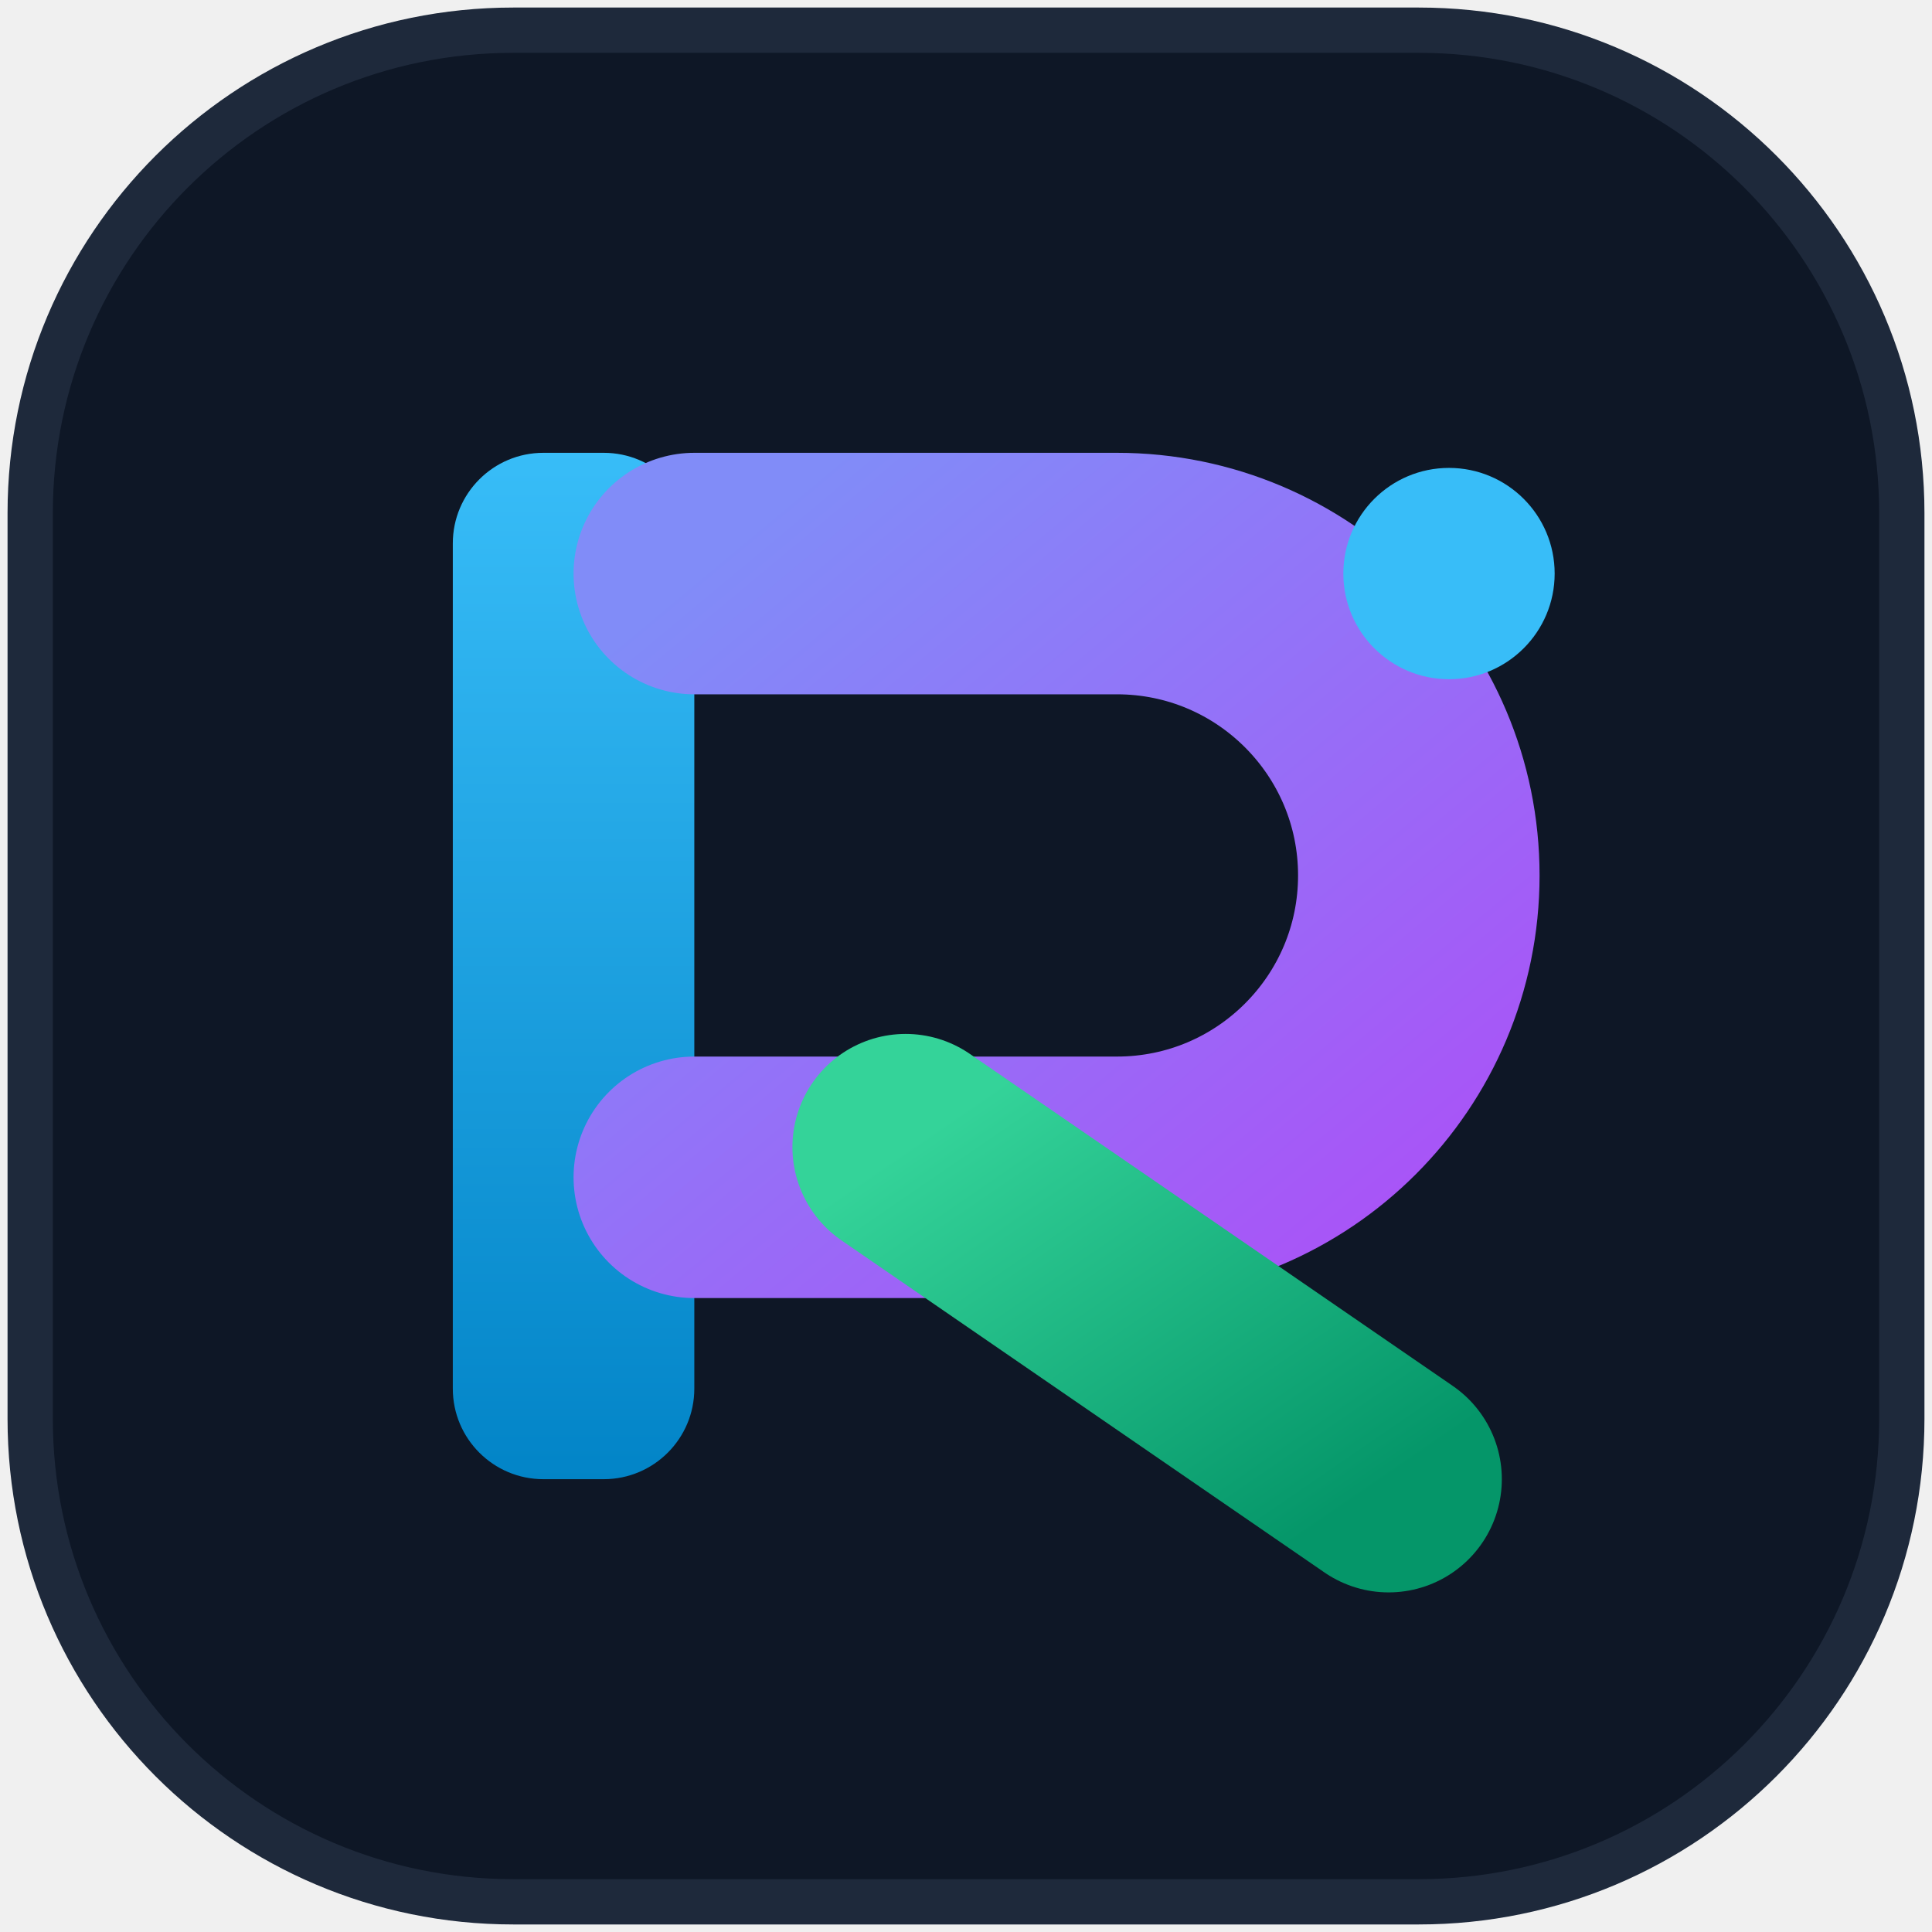
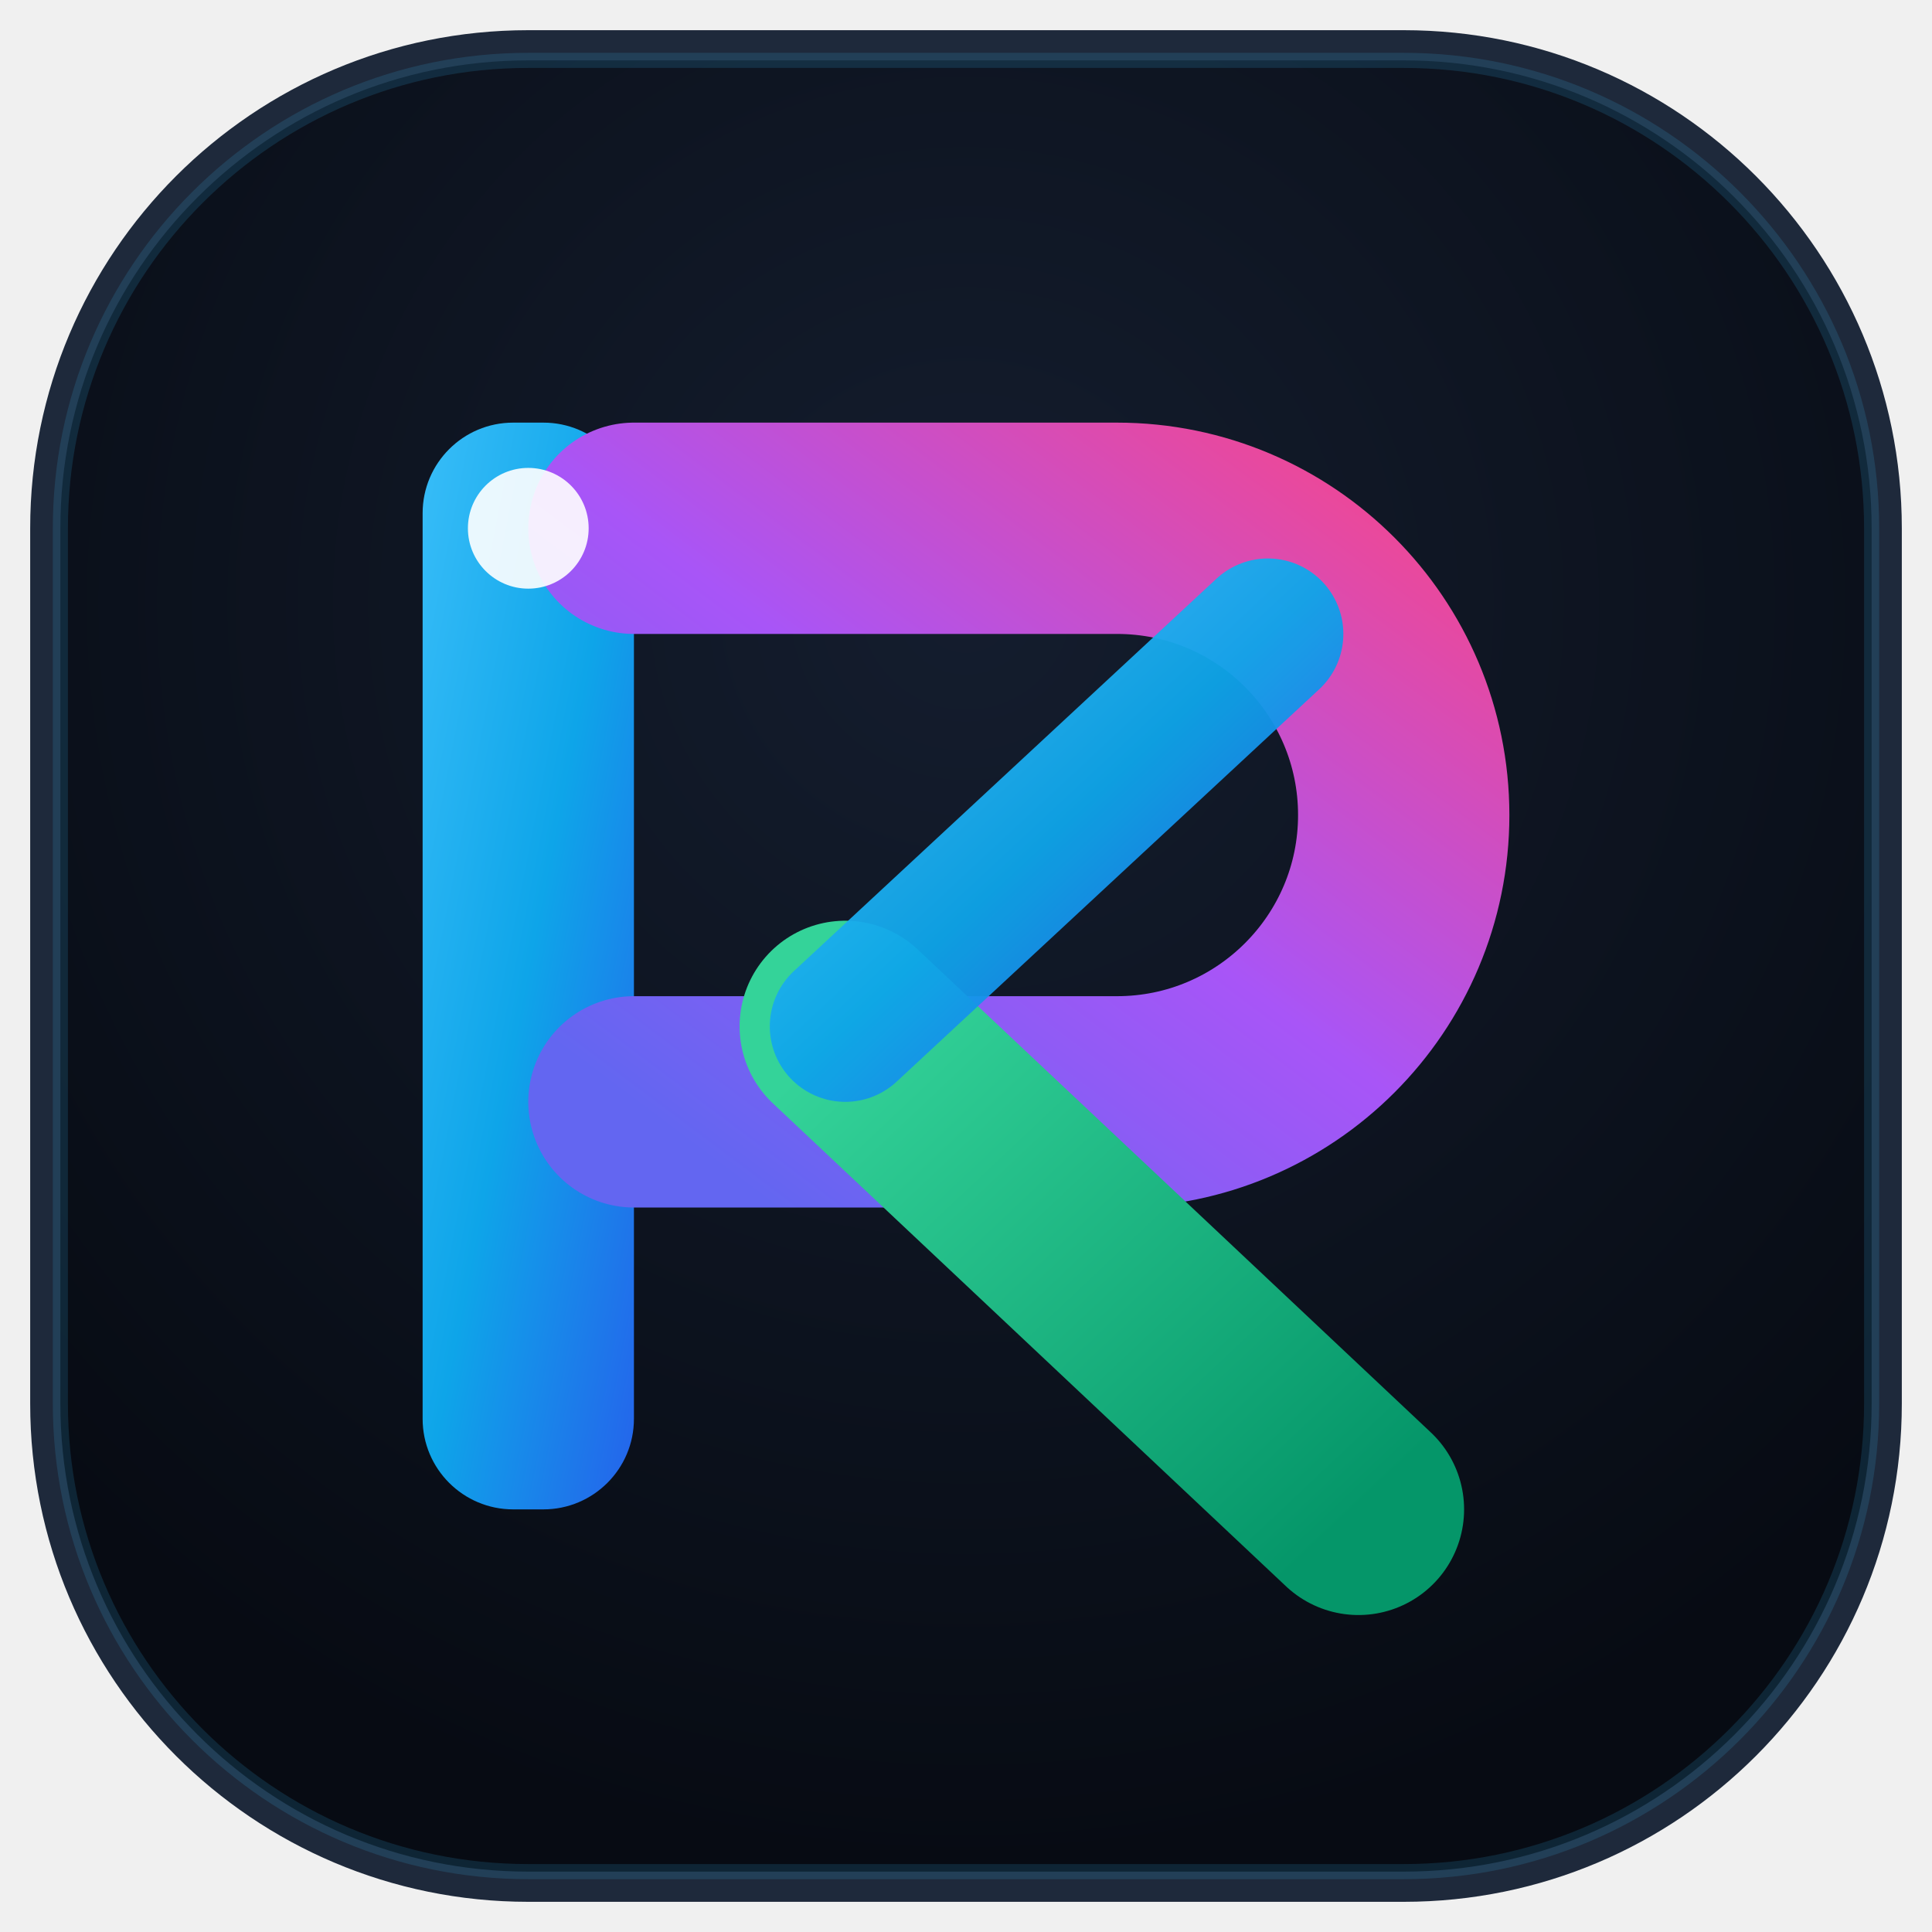
- <svg xmlns="http://www.w3.org/2000/svg" viewBox="0 0 64 64" width="64" height="64">
+ <svg xmlns="http://www.w3.org/2000/svg" viewBox="0 0 128 128" width="128" height="128">
  <defs>
-     <linearGradient id="cyanStem" x1="0" y1="0" x2="0" y2="1">
+     <radialGradient id="bgGlow" cx="50%" cy="30%" r="70%">
+       <stop offset="0%" stop-color="#141d2e" />
+       <stop offset="100%" stop-color="#070b13" />
+     </radialGradient>
+     <linearGradient id="cyanCore" x1="0" y1="0" x2="1" y2="1">
      <stop offset="0%" stop-color="#38bdf8" />
-       <stop offset="100%" stop-color="#0284c7" />
+       <stop offset="50%" stop-color="#0ea5e9" />
+       <stop offset="100%" stop-color="#2563eb" />
    </linearGradient>
-     <linearGradient id="purpleLoop" x1="0" y1="0" x2="1" y2="1">
-       <stop offset="0%" stop-color="#818cf8" />
-       <stop offset="100%" stop-color="#a855f7" />
+     <linearGradient id="violetFlow" x1="0" y1="1" x2="1" y2="0">
+       <stop offset="0%" stop-color="#6366f1" />
+       <stop offset="50%" stop-color="#a855f7" />
+       <stop offset="100%" stop-color="#ec4899" />
    </linearGradient>
-     <linearGradient id="greenAccent" x1="0" y1="0" x2="1" y2="1">
+     <linearGradient id="emeraldBeam" x1="0" y1="0" x2="1" y2="1">
      <stop offset="0%" stop-color="#34d399" />
      <stop offset="100%" stop-color="#059669" />
    </linearGradient>
  </defs>
-   <rect x="1" y="1" width="62" height="62" rx="16" fill="#0e1726" stroke="#1e293b" stroke-width="1.5" />
-   <rect x="15" y="15" width="8" height="34" rx="3" fill="url(#cyanStem)" />
-   <path d="M23 19h14a10 10 0 0 1 0 20H23" fill="none" stroke="url(#purpleLoop)" stroke-width="8" stroke-linecap="round" stroke-linejoin="round" />
-   <path d="m30 38 16 11" stroke="url(#greenAccent)" stroke-width="7.5" stroke-linecap="round" />
-   <circle cx="48" cy="19" r="3.5" fill="#38bdf8" />
+   <rect x="3" y="3" width="122" height="122" rx="32" fill="url(#bgGlow)" stroke="#1e293b" stroke-width="2" />
+   <rect x="4" y="4" width="120" height="120" rx="31" fill="none" stroke="#38bdf8" stroke-width="1" opacity="0.15" />
+   <rect x="28" y="28" width="14" height="72" rx="6" fill="url(#cyanCore)" />
+   <path d="M42 35h32a19 19 0 0 1 0 38H42" fill="none" stroke="url(#violetFlow)" stroke-width="14" stroke-linecap="round" stroke-linejoin="round" />
+   <path d="m56 68 34 32" stroke="url(#emeraldBeam)" stroke-width="14" stroke-linecap="round" />
+   <path d="m56 68 28-26" stroke="url(#cyanCore)" stroke-width="10" stroke-linecap="round" opacity="0.95" />
+   <circle cx="35" cy="35" r="4" fill="#ffffff" opacity="0.9" />
</svg>
